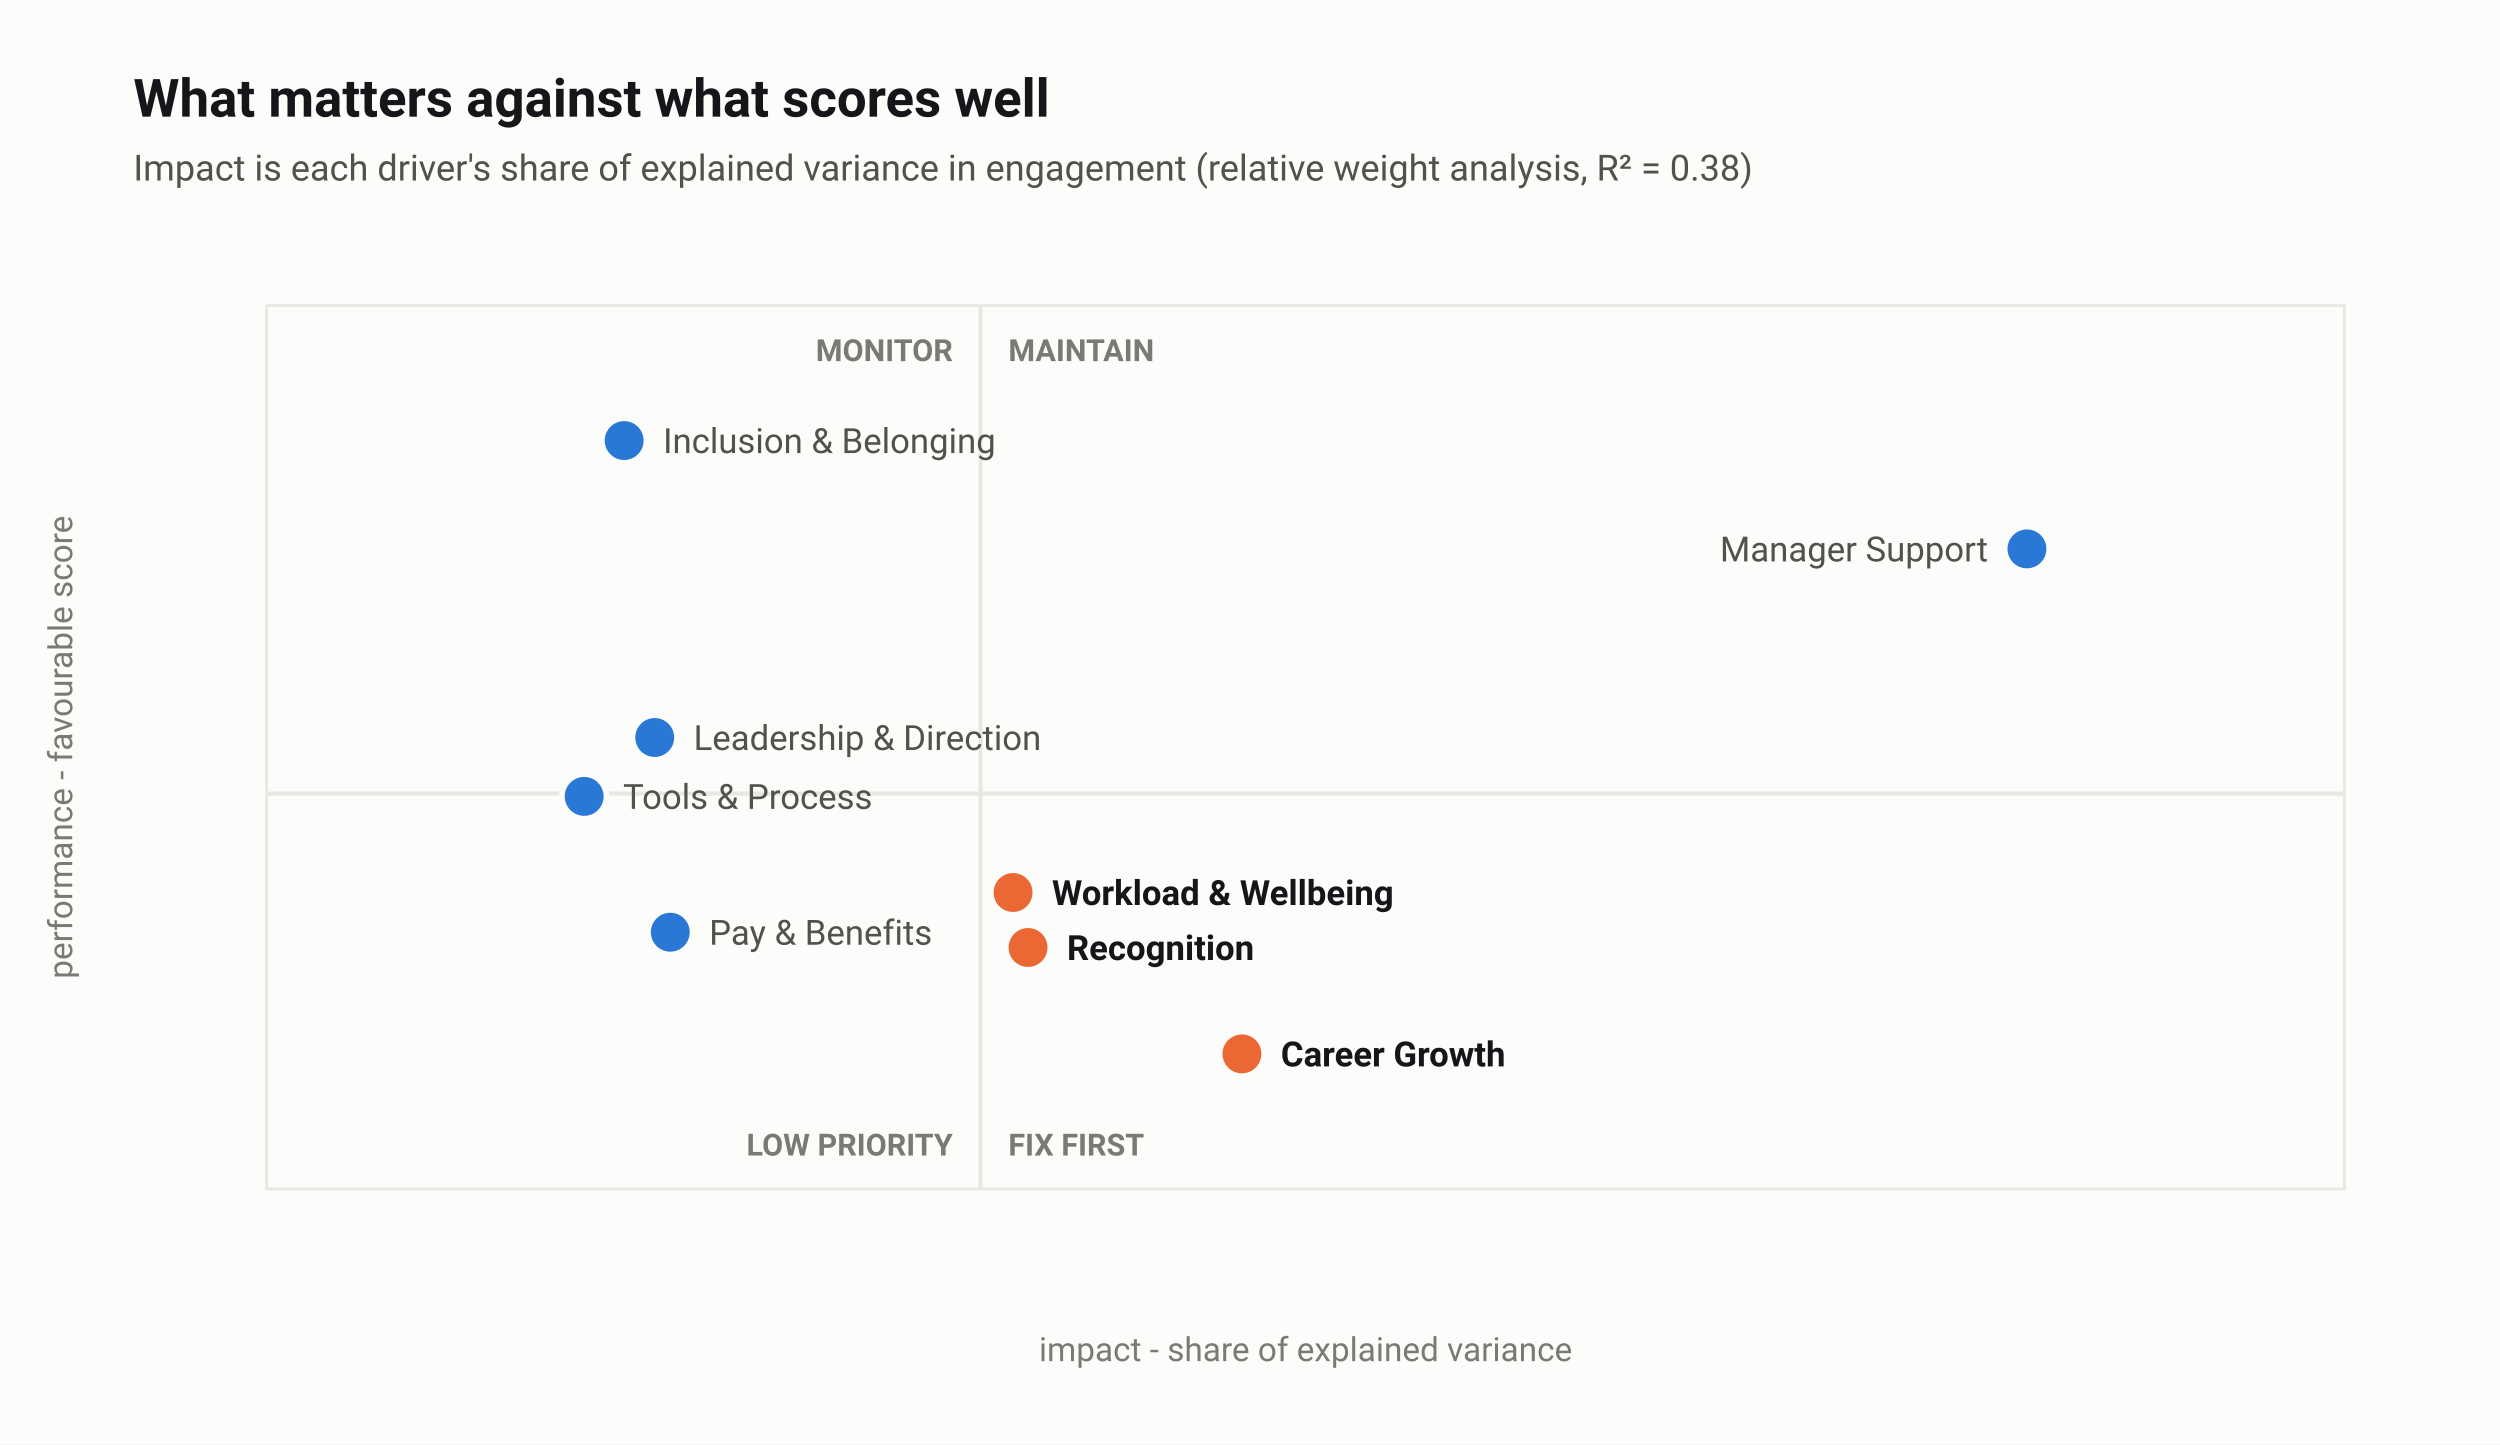
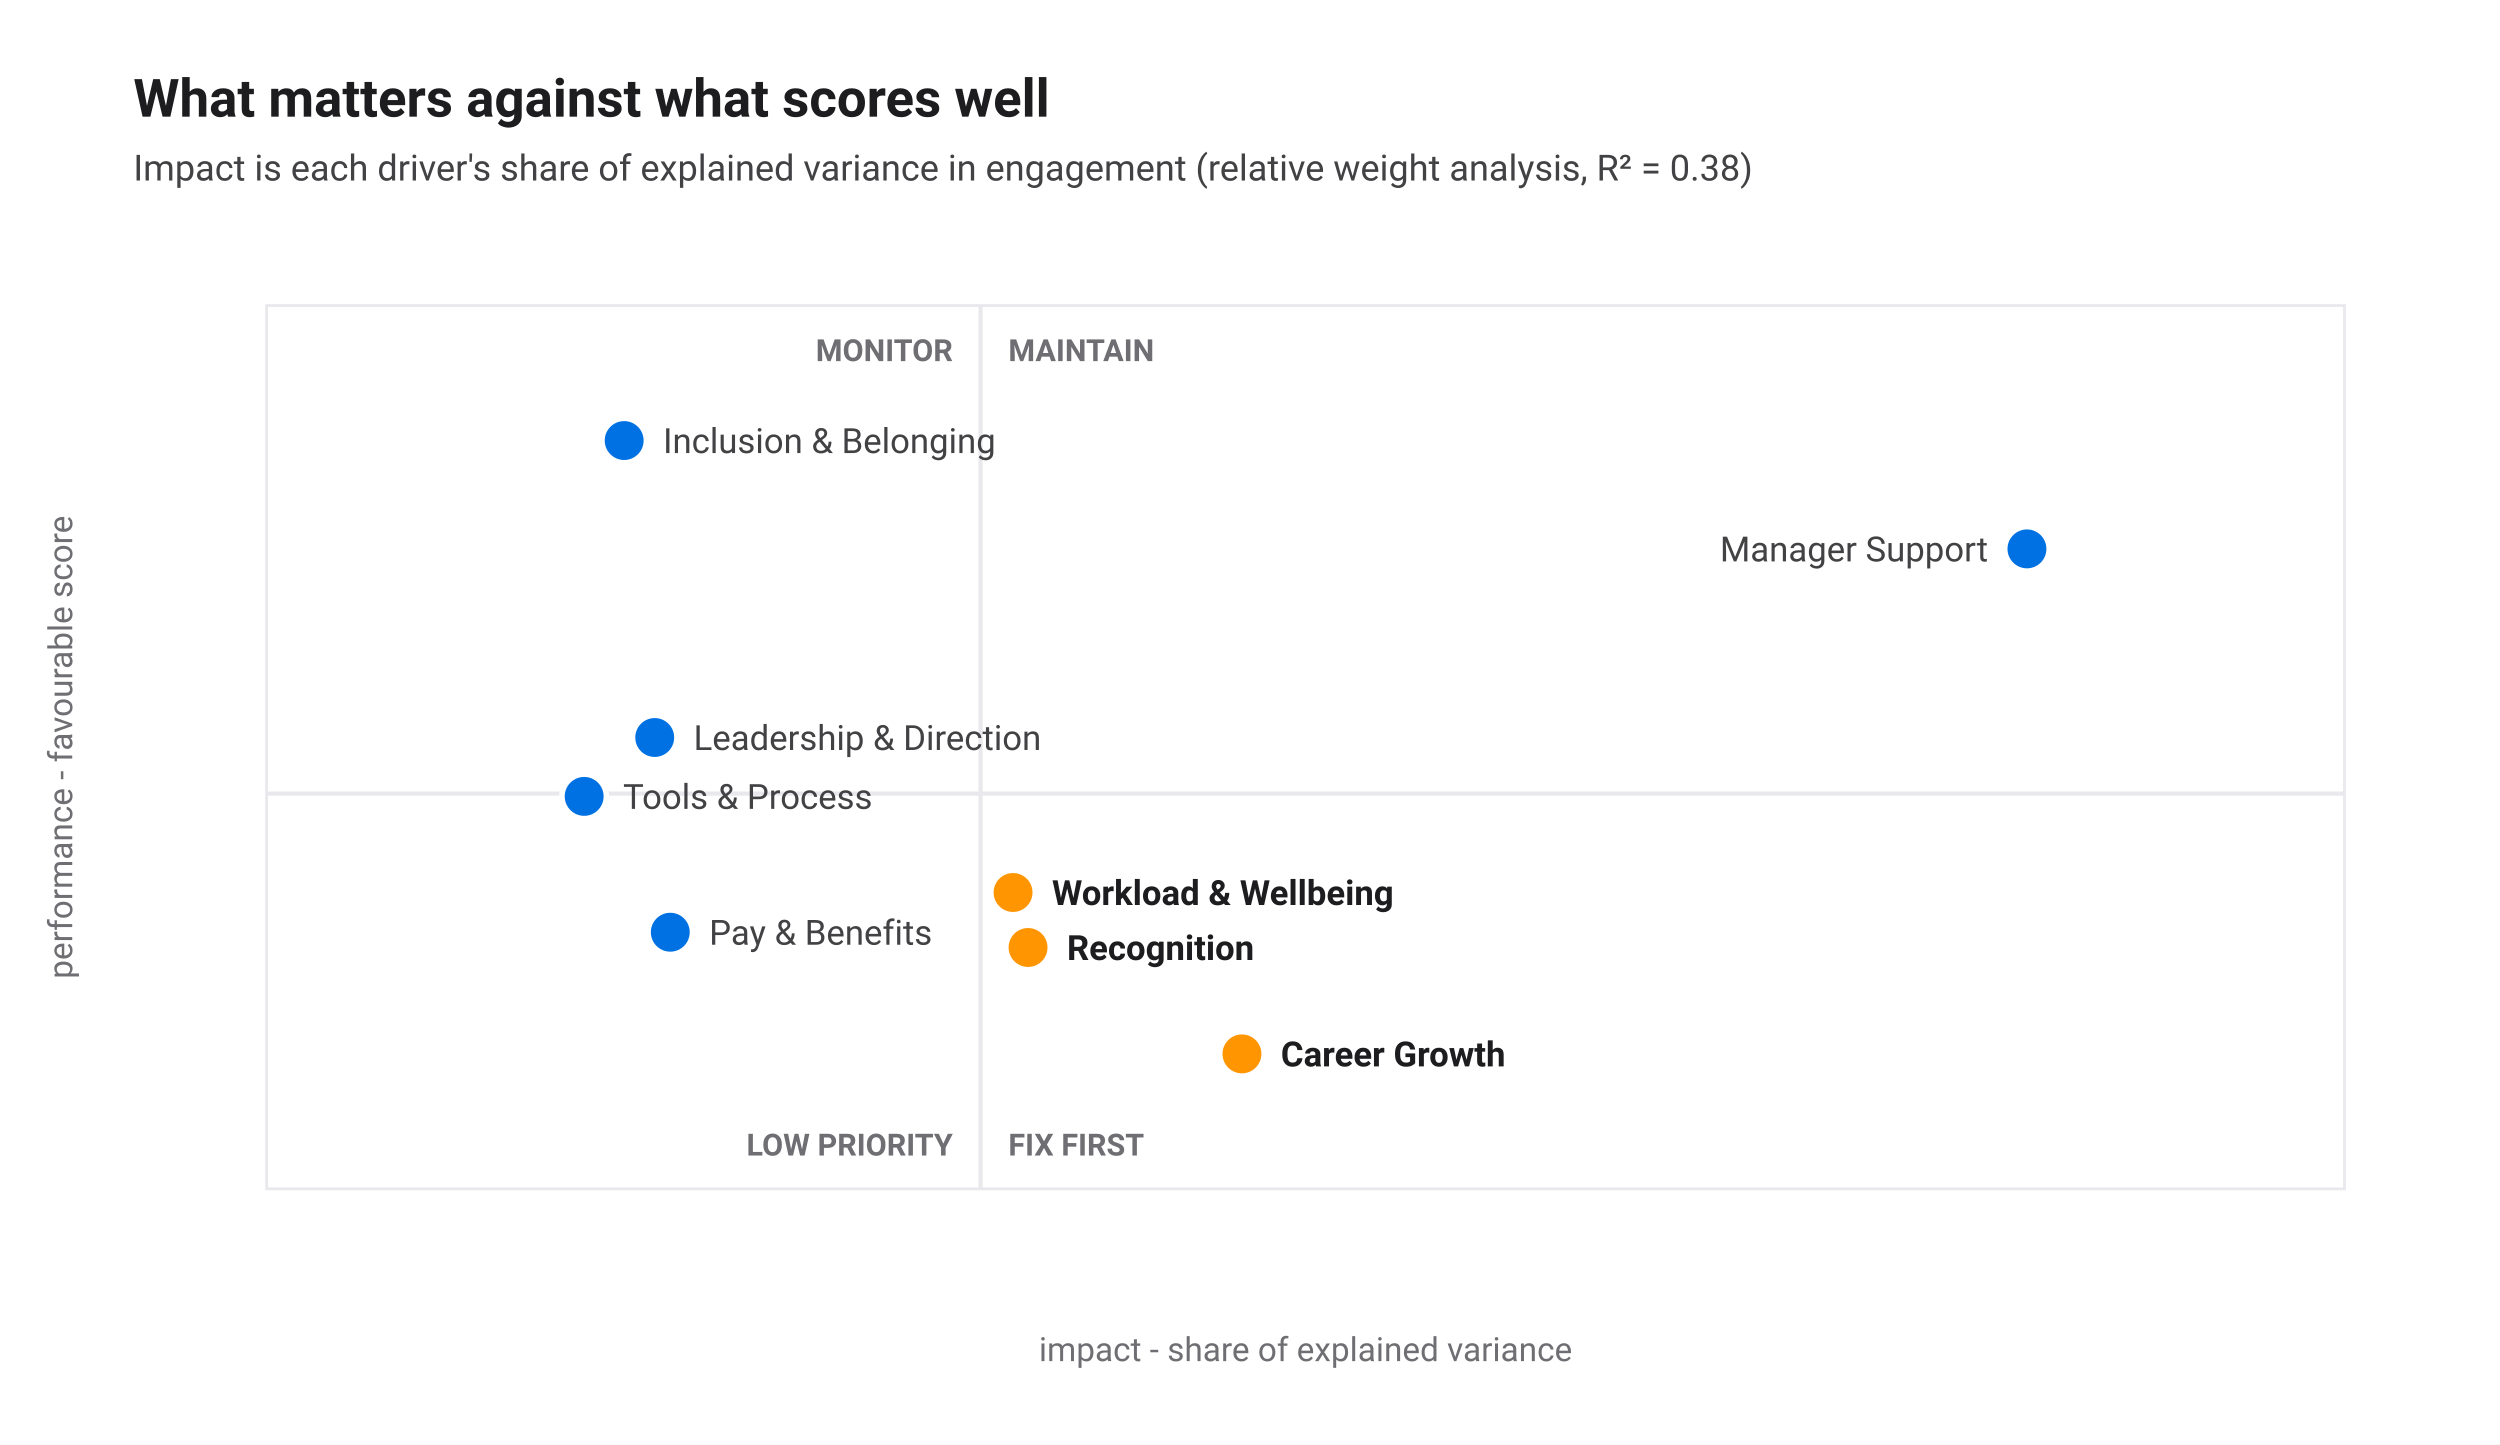
<svg xmlns="http://www.w3.org/2000/svg" viewBox="0 0 900 520" width="900" height="520" role="img">
-   <rect width="900" height="520" fill="#fcfcfb" />
-   <text x="48.0" y="42.0" font-family="-apple-system, BlinkMacSystemFont, 'Segoe UI', Roboto, Helvetica, Arial, sans-serif" font-size="19" fill="#14161a" text-anchor="start" font-weight="600" opacity="1.0">What matters against what scores well</text>
-   <text x="48.0" y="65.0" font-family="-apple-system, BlinkMacSystemFont, 'Segoe UI', Roboto, Helvetica, Arial, sans-serif" font-size="13" fill="#52514e" text-anchor="start" font-weight="400" opacity="1.0">Impact is each driver's share of explained variance in engagement (relative weight analysis, R² = 0.38)</text>
-   <rect x="96" y="110" width="748" height="318" fill="none" stroke="#e7e7e4" stroke-width="1" />
-   <line x1="353.0" y1="110" x2="353.0" y2="428" stroke="#e7e7e4" stroke-width="1.5" />
-   <line x1="96" y1="285.7" x2="844" y2="285.7" stroke="#e7e7e4" stroke-width="1.5" />
-   <text x="363.0" y="130.0" font-family="-apple-system, BlinkMacSystemFont, 'Segoe UI', Roboto, Helvetica, Arial, sans-serif" font-size="11" fill="#7a7975" text-anchor="start" font-weight="600" opacity="1.0">MAINTAIN</text>
-   <text x="343.0" y="130.0" font-family="-apple-system, BlinkMacSystemFont, 'Segoe UI', Roboto, Helvetica, Arial, sans-serif" font-size="11" fill="#7a7975" text-anchor="end" font-weight="600" opacity="1.0">MONITOR</text>
-   <text x="363.0" y="416.0" font-family="-apple-system, BlinkMacSystemFont, 'Segoe UI', Roboto, Helvetica, Arial, sans-serif" font-size="11" fill="#7a7975" text-anchor="start" font-weight="600" opacity="1.0">FIX FIRST</text>
-   <text x="343.0" y="416.0" font-family="-apple-system, BlinkMacSystemFont, 'Segoe UI', Roboto, Helvetica, Arial, sans-serif" font-size="11" fill="#7a7975" text-anchor="end" font-weight="600" opacity="1.0">LOW PRIORITY</text>
-   <circle cx="729.7" cy="197.6" r="8" fill="#2a78d6" stroke="#fcfcfb" stroke-width="2" />
-   <text x="715.7" y="202.1" font-family="-apple-system, BlinkMacSystemFont, 'Segoe UI', Roboto, Helvetica, Arial, sans-serif" font-size="12.5" fill="#52514e" text-anchor="end" font-weight="400" opacity="1.0">Manager Support</text>
-   <circle cx="447.1" cy="379.4" r="8" fill="#eb6834" stroke="#fcfcfb" stroke-width="2" />
-   <text x="461.1" y="383.9" font-family="-apple-system, BlinkMacSystemFont, 'Segoe UI', Roboto, Helvetica, Arial, sans-serif" font-size="12.5" fill="#14161a" text-anchor="start" font-weight="600" opacity="1.0">Career Growth</text>
-   <circle cx="370.1" cy="341.1" r="8" fill="#eb6834" stroke="#fcfcfb" stroke-width="2" />
-   <text x="384.1" y="345.6" font-family="-apple-system, BlinkMacSystemFont, 'Segoe UI', Roboto, Helvetica, Arial, sans-serif" font-size="12.5" fill="#14161a" text-anchor="start" font-weight="600" opacity="1.0">Recognition</text>
-   <circle cx="364.7" cy="321.3" r="8" fill="#eb6834" stroke="#fcfcfb" stroke-width="2" />
-   <text x="378.7" y="325.8" font-family="-apple-system, BlinkMacSystemFont, 'Segoe UI', Roboto, Helvetica, Arial, sans-serif" font-size="12.5" fill="#14161a" text-anchor="start" font-weight="600" opacity="1.0">Workload &amp; Wellbeing</text>
-   <circle cx="241.3" cy="335.6" r="8" fill="#2a78d6" stroke="#fcfcfb" stroke-width="2" />
-   <text x="255.3" y="340.1" font-family="-apple-system, BlinkMacSystemFont, 'Segoe UI', Roboto, Helvetica, Arial, sans-serif" font-size="12.5" fill="#52514e" text-anchor="start" font-weight="400" opacity="1.0">Pay &amp; Benefits</text>
-   <circle cx="235.7" cy="265.5" r="8" fill="#2a78d6" stroke="#fcfcfb" stroke-width="2" />
-   <text x="249.7" y="270.0" font-family="-apple-system, BlinkMacSystemFont, 'Segoe UI', Roboto, Helvetica, Arial, sans-serif" font-size="12.5" fill="#52514e" text-anchor="start" font-weight="400" opacity="1.0">Leadership &amp; Direction</text>
-   <circle cx="224.7" cy="158.6" r="8" fill="#2a78d6" stroke="#fcfcfb" stroke-width="2" />
-   <text x="238.7" y="163.1" font-family="-apple-system, BlinkMacSystemFont, 'Segoe UI', Roboto, Helvetica, Arial, sans-serif" font-size="12.5" fill="#52514e" text-anchor="start" font-weight="400" opacity="1.0">Inclusion &amp; Belonging</text>
-   <circle cx="210.3" cy="286.7" r="8" fill="#2a78d6" stroke="#fcfcfb" stroke-width="2" />
-   <text x="224.3" y="291.2" font-family="-apple-system, BlinkMacSystemFont, 'Segoe UI', Roboto, Helvetica, Arial, sans-serif" font-size="12.5" fill="#52514e" text-anchor="start" font-weight="400" opacity="1.0">Tools &amp; Process</text>
-   <text x="470.0" y="490.0" font-family="-apple-system, BlinkMacSystemFont, 'Segoe UI', Roboto, Helvetica, Arial, sans-serif" font-size="12" fill="#7a7975" text-anchor="middle" font-weight="400" opacity="1.0">impact - share of explained variance</text>
-   <text x="26" y="269.0" font-family="-apple-system, BlinkMacSystemFont, 'Segoe UI', Roboto, Helvetica, Arial, sans-serif" font-size="12" fill="#7a7975" text-anchor="middle" transform="rotate(-90 26 269.0)">performance - favourable score</text>
+   <rect width="900" height="520" fill="#ffffff" />
+   <text x="48.0" y="42.0" font-family="-apple-system, BlinkMacSystemFont, 'SF Pro Text', 'Segoe UI', Roboto, Helvetica, Arial, sans-serif" font-size="19" fill="#1d1d1f" text-anchor="start" font-weight="600" opacity="1.0">What matters against what scores well</text>
+   <text x="48.0" y="65.0" font-family="-apple-system, BlinkMacSystemFont, 'SF Pro Text', 'Segoe UI', Roboto, Helvetica, Arial, sans-serif" font-size="13" fill="#424245" text-anchor="start" font-weight="400" opacity="1.0">Impact is each driver's share of explained variance in engagement (relative weight analysis, R² = 0.38)</text>
+   <rect x="96" y="110" width="748" height="318" fill="none" stroke="#e8e8ed" stroke-width="1" />
+   <line x1="353.0" y1="110" x2="353.0" y2="428" stroke="#e8e8ed" stroke-width="1.5" />
+   <line x1="96" y1="285.7" x2="844" y2="285.7" stroke="#e8e8ed" stroke-width="1.5" />
+   <text x="363.0" y="130.0" font-family="-apple-system, BlinkMacSystemFont, 'SF Pro Text', 'Segoe UI', Roboto, Helvetica, Arial, sans-serif" font-size="11" fill="#6e6e73" text-anchor="start" font-weight="600" opacity="1.0">MAINTAIN</text>
+   <text x="343.0" y="130.0" font-family="-apple-system, BlinkMacSystemFont, 'SF Pro Text', 'Segoe UI', Roboto, Helvetica, Arial, sans-serif" font-size="11" fill="#6e6e73" text-anchor="end" font-weight="600" opacity="1.0">MONITOR</text>
+   <text x="363.0" y="416.0" font-family="-apple-system, BlinkMacSystemFont, 'SF Pro Text', 'Segoe UI', Roboto, Helvetica, Arial, sans-serif" font-size="11" fill="#6e6e73" text-anchor="start" font-weight="600" opacity="1.0">FIX FIRST</text>
+   <text x="343.0" y="416.0" font-family="-apple-system, BlinkMacSystemFont, 'SF Pro Text', 'Segoe UI', Roboto, Helvetica, Arial, sans-serif" font-size="11" fill="#6e6e73" text-anchor="end" font-weight="600" opacity="1.0">LOW PRIORITY</text>
+   <circle cx="729.7" cy="197.6" r="8" fill="#0071e3" stroke="#ffffff" stroke-width="2" />
+   <text x="715.7" y="202.1" font-family="-apple-system, BlinkMacSystemFont, 'SF Pro Text', 'Segoe UI', Roboto, Helvetica, Arial, sans-serif" font-size="12.5" fill="#424245" text-anchor="end" font-weight="400" opacity="1.0">Manager Support</text>
+   <circle cx="447.1" cy="379.4" r="8" fill="#ff9500" stroke="#ffffff" stroke-width="2" />
+   <text x="461.1" y="383.9" font-family="-apple-system, BlinkMacSystemFont, 'SF Pro Text', 'Segoe UI', Roboto, Helvetica, Arial, sans-serif" font-size="12.5" fill="#1d1d1f" text-anchor="start" font-weight="600" opacity="1.0">Career Growth</text>
+   <circle cx="370.1" cy="341.1" r="8" fill="#ff9500" stroke="#ffffff" stroke-width="2" />
+   <text x="384.1" y="345.6" font-family="-apple-system, BlinkMacSystemFont, 'SF Pro Text', 'Segoe UI', Roboto, Helvetica, Arial, sans-serif" font-size="12.5" fill="#1d1d1f" text-anchor="start" font-weight="600" opacity="1.0">Recognition</text>
+   <circle cx="364.7" cy="321.3" r="8" fill="#ff9500" stroke="#ffffff" stroke-width="2" />
+   <text x="378.7" y="325.8" font-family="-apple-system, BlinkMacSystemFont, 'SF Pro Text', 'Segoe UI', Roboto, Helvetica, Arial, sans-serif" font-size="12.5" fill="#1d1d1f" text-anchor="start" font-weight="600" opacity="1.0">Workload &amp; Wellbeing</text>
+   <circle cx="241.3" cy="335.6" r="8" fill="#0071e3" stroke="#ffffff" stroke-width="2" />
+   <text x="255.3" y="340.1" font-family="-apple-system, BlinkMacSystemFont, 'SF Pro Text', 'Segoe UI', Roboto, Helvetica, Arial, sans-serif" font-size="12.5" fill="#424245" text-anchor="start" font-weight="400" opacity="1.0">Pay &amp; Benefits</text>
+   <circle cx="235.7" cy="265.5" r="8" fill="#0071e3" stroke="#ffffff" stroke-width="2" />
+   <text x="249.7" y="270.0" font-family="-apple-system, BlinkMacSystemFont, 'SF Pro Text', 'Segoe UI', Roboto, Helvetica, Arial, sans-serif" font-size="12.5" fill="#424245" text-anchor="start" font-weight="400" opacity="1.0">Leadership &amp; Direction</text>
+   <circle cx="224.7" cy="158.6" r="8" fill="#0071e3" stroke="#ffffff" stroke-width="2" />
+   <text x="238.7" y="163.1" font-family="-apple-system, BlinkMacSystemFont, 'SF Pro Text', 'Segoe UI', Roboto, Helvetica, Arial, sans-serif" font-size="12.5" fill="#424245" text-anchor="start" font-weight="400" opacity="1.0">Inclusion &amp; Belonging</text>
+   <circle cx="210.3" cy="286.7" r="8" fill="#0071e3" stroke="#ffffff" stroke-width="2" />
+   <text x="224.3" y="291.2" font-family="-apple-system, BlinkMacSystemFont, 'SF Pro Text', 'Segoe UI', Roboto, Helvetica, Arial, sans-serif" font-size="12.5" fill="#424245" text-anchor="start" font-weight="400" opacity="1.0">Tools &amp; Process</text>
+   <text x="470.0" y="490.0" font-family="-apple-system, BlinkMacSystemFont, 'SF Pro Text', 'Segoe UI', Roboto, Helvetica, Arial, sans-serif" font-size="12" fill="#6e6e73" text-anchor="middle" font-weight="400" opacity="1.0">impact - share of explained variance</text>
+   <text x="26" y="269.0" font-family="-apple-system, BlinkMacSystemFont, 'SF Pro Text', 'Segoe UI', Roboto, Helvetica, Arial, sans-serif" font-size="12" fill="#6e6e73" text-anchor="middle" transform="rotate(-90 26 269.0)">performance - favourable score</text>
</svg>
